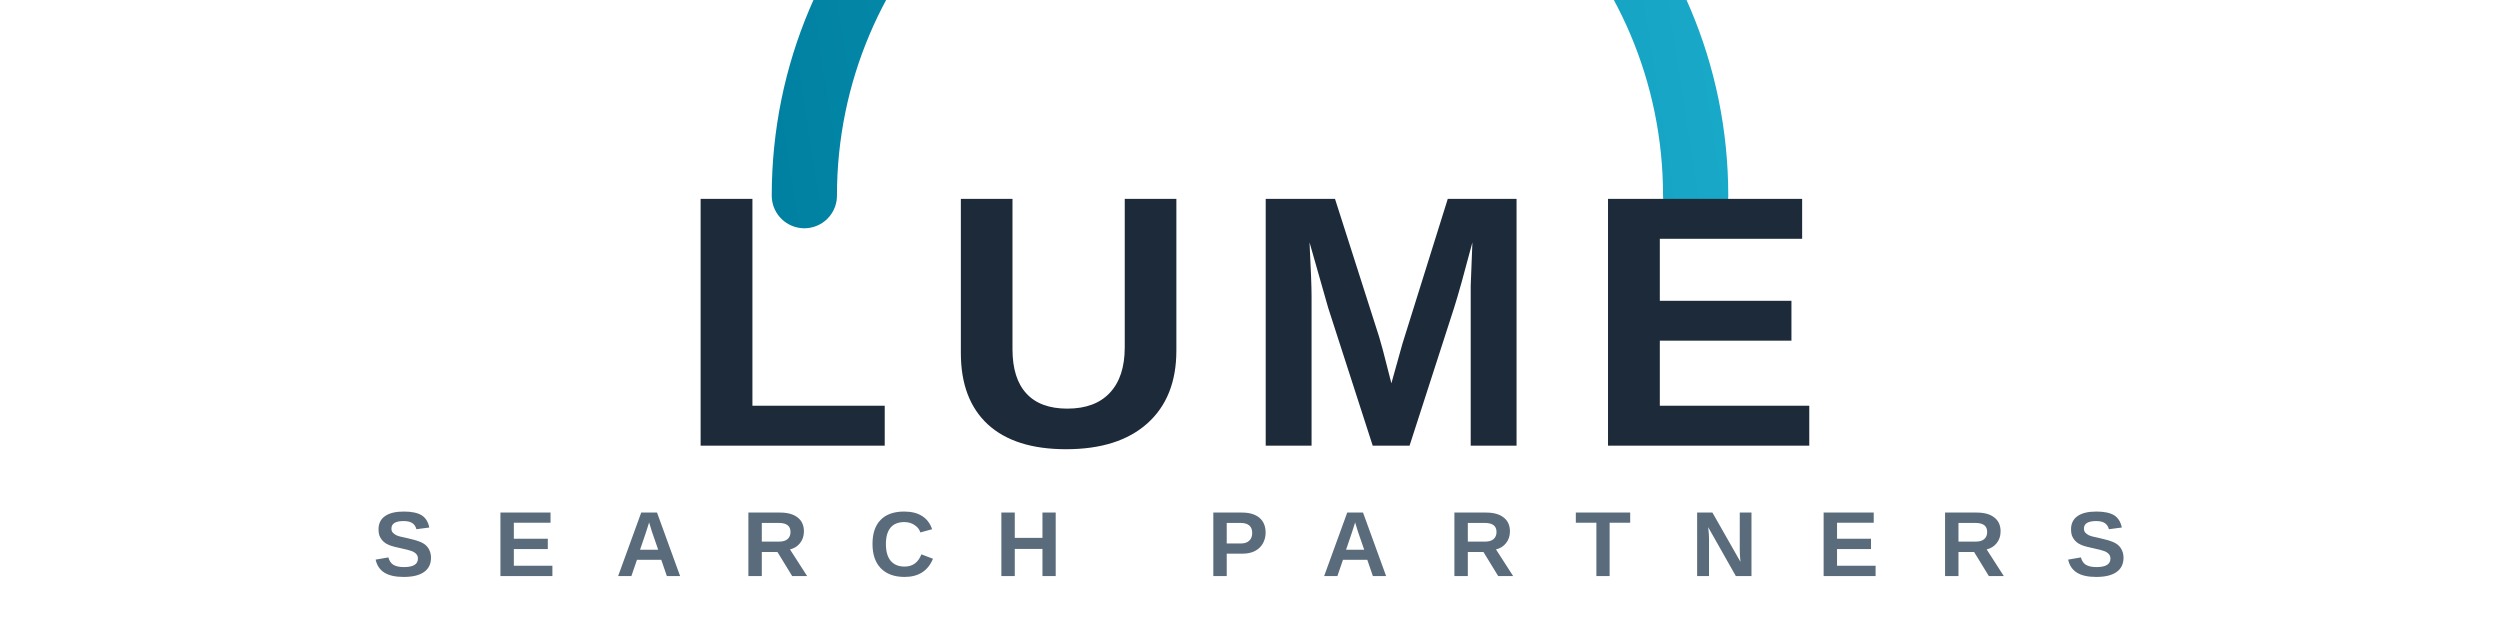
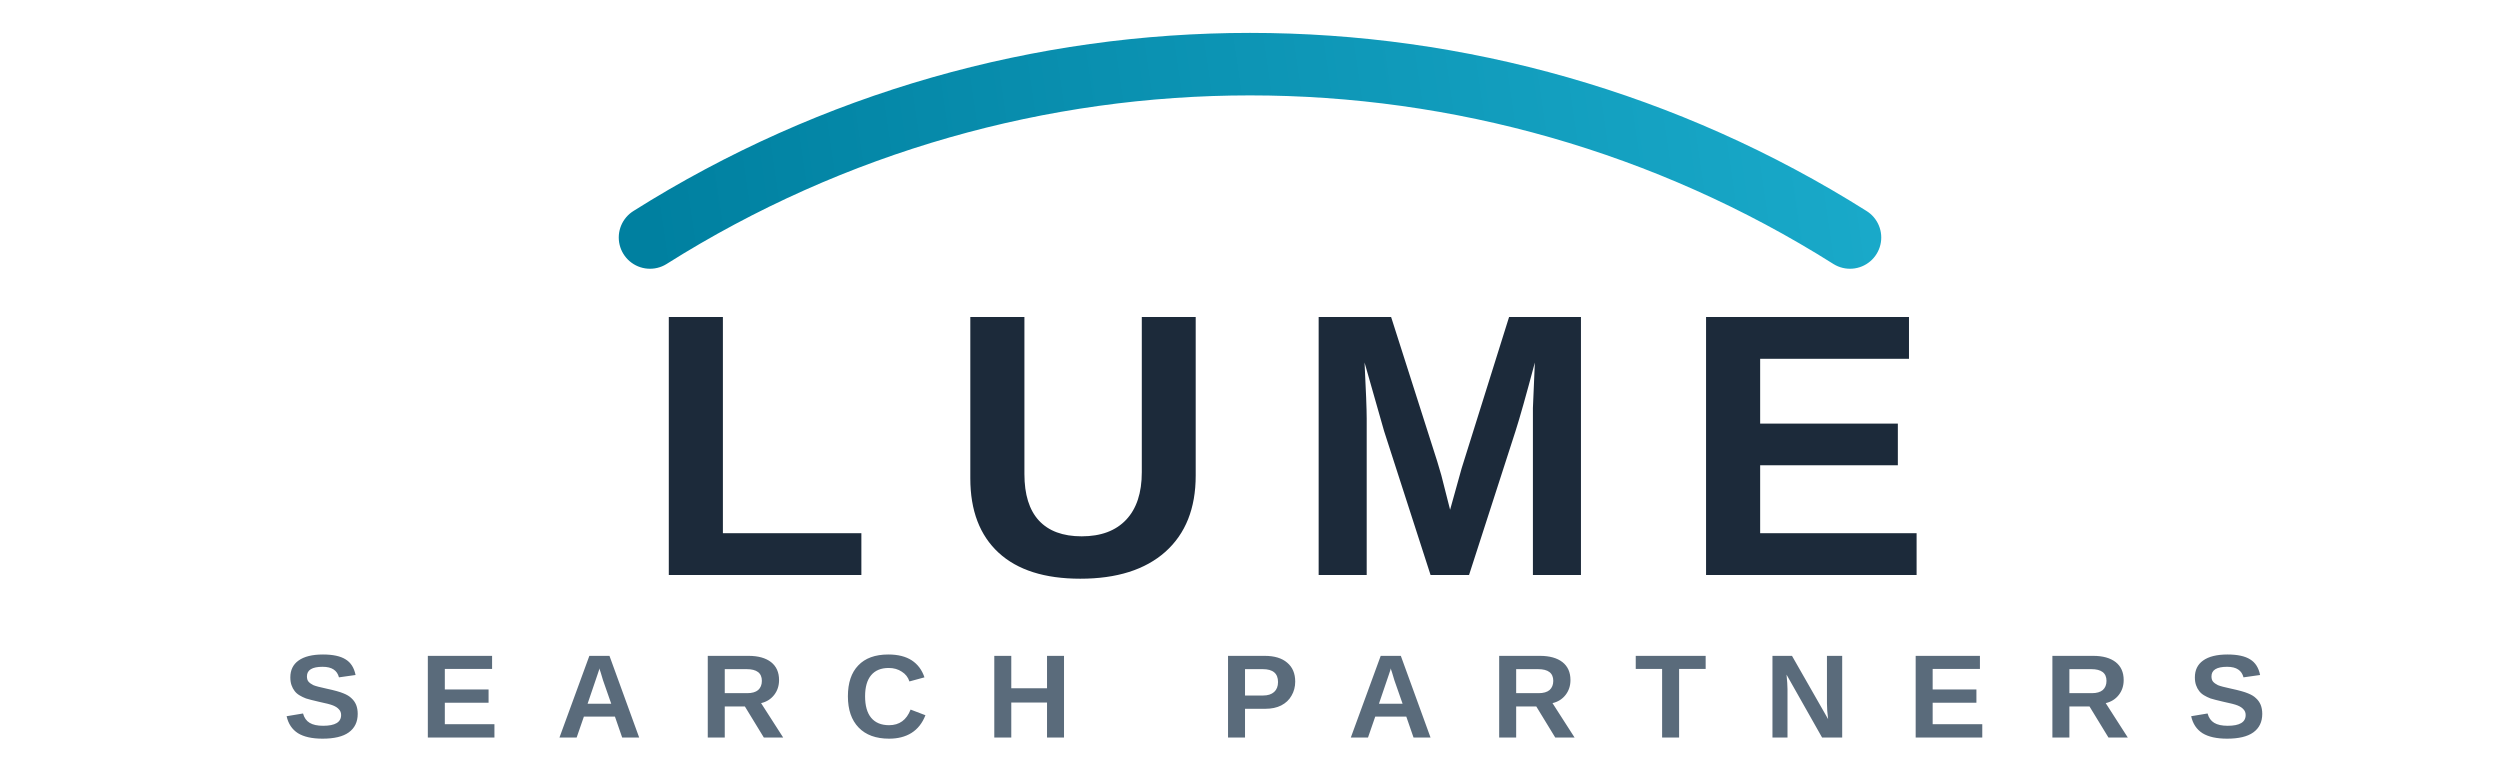
- <svg xmlns="http://www.w3.org/2000/svg" viewBox="0 0 230 58" fill="none" role="img" aria-label="Lume Search Partners">
+ <svg xmlns="http://www.w3.org/2000/svg" viewBox="0 0 200 62" fill="none" role="img" aria-label="Lume Search Partners">
  <defs>
-     <linearGradient id="arc" x1="70" y1="20" x2="160" y2="6" gradientUnits="userSpaceOnUse">
+     <linearGradient id="arc" x1="52" y1="19" x2="148" y2="5" gradientUnits="userSpaceOnUse">
      <stop offset="0" stop-color="#0080A0" />
      <stop offset="1" stop-color="#19A9C9" />
    </linearGradient>
  </defs>
-   <path d="M74 18 A34 34 0 0 1 156 18" stroke="url(#arc)" stroke-width="6" stroke-linecap="round" fill="none" />
-   <text x="115" y="41" text-anchor="middle" font-family="'Helvetica Neue',Arial,sans-serif" font-weight="700" font-size="33" letter-spacing="4" fill="#1C2A3A">LUME</text>
-   <text x="115" y="53" text-anchor="middle" font-family="'Helvetica Neue',Arial,sans-serif" font-weight="600" font-size="8.5" letter-spacing="5.5" fill="#5A6B7B">SEARCH PARTNERS</text>
+   <path d="M52 19 A90 90 0 0 1 148 19" stroke="url(#arc)" stroke-width="5" stroke-linecap="round" fill="none" />
+   <text x="103" y="46" text-anchor="middle" font-family="'Helvetica Neue',Arial,sans-serif" font-weight="700" font-size="30" letter-spacing="6" fill="#1C2A3A">LUME</text>
+   <text x="102" y="59" text-anchor="middle" font-family="'Helvetica Neue',Arial,sans-serif" font-weight="600" font-size="9.5" letter-spacing="4.6" fill="#5A6B7B">SEARCH PARTNERS</text>
</svg>
